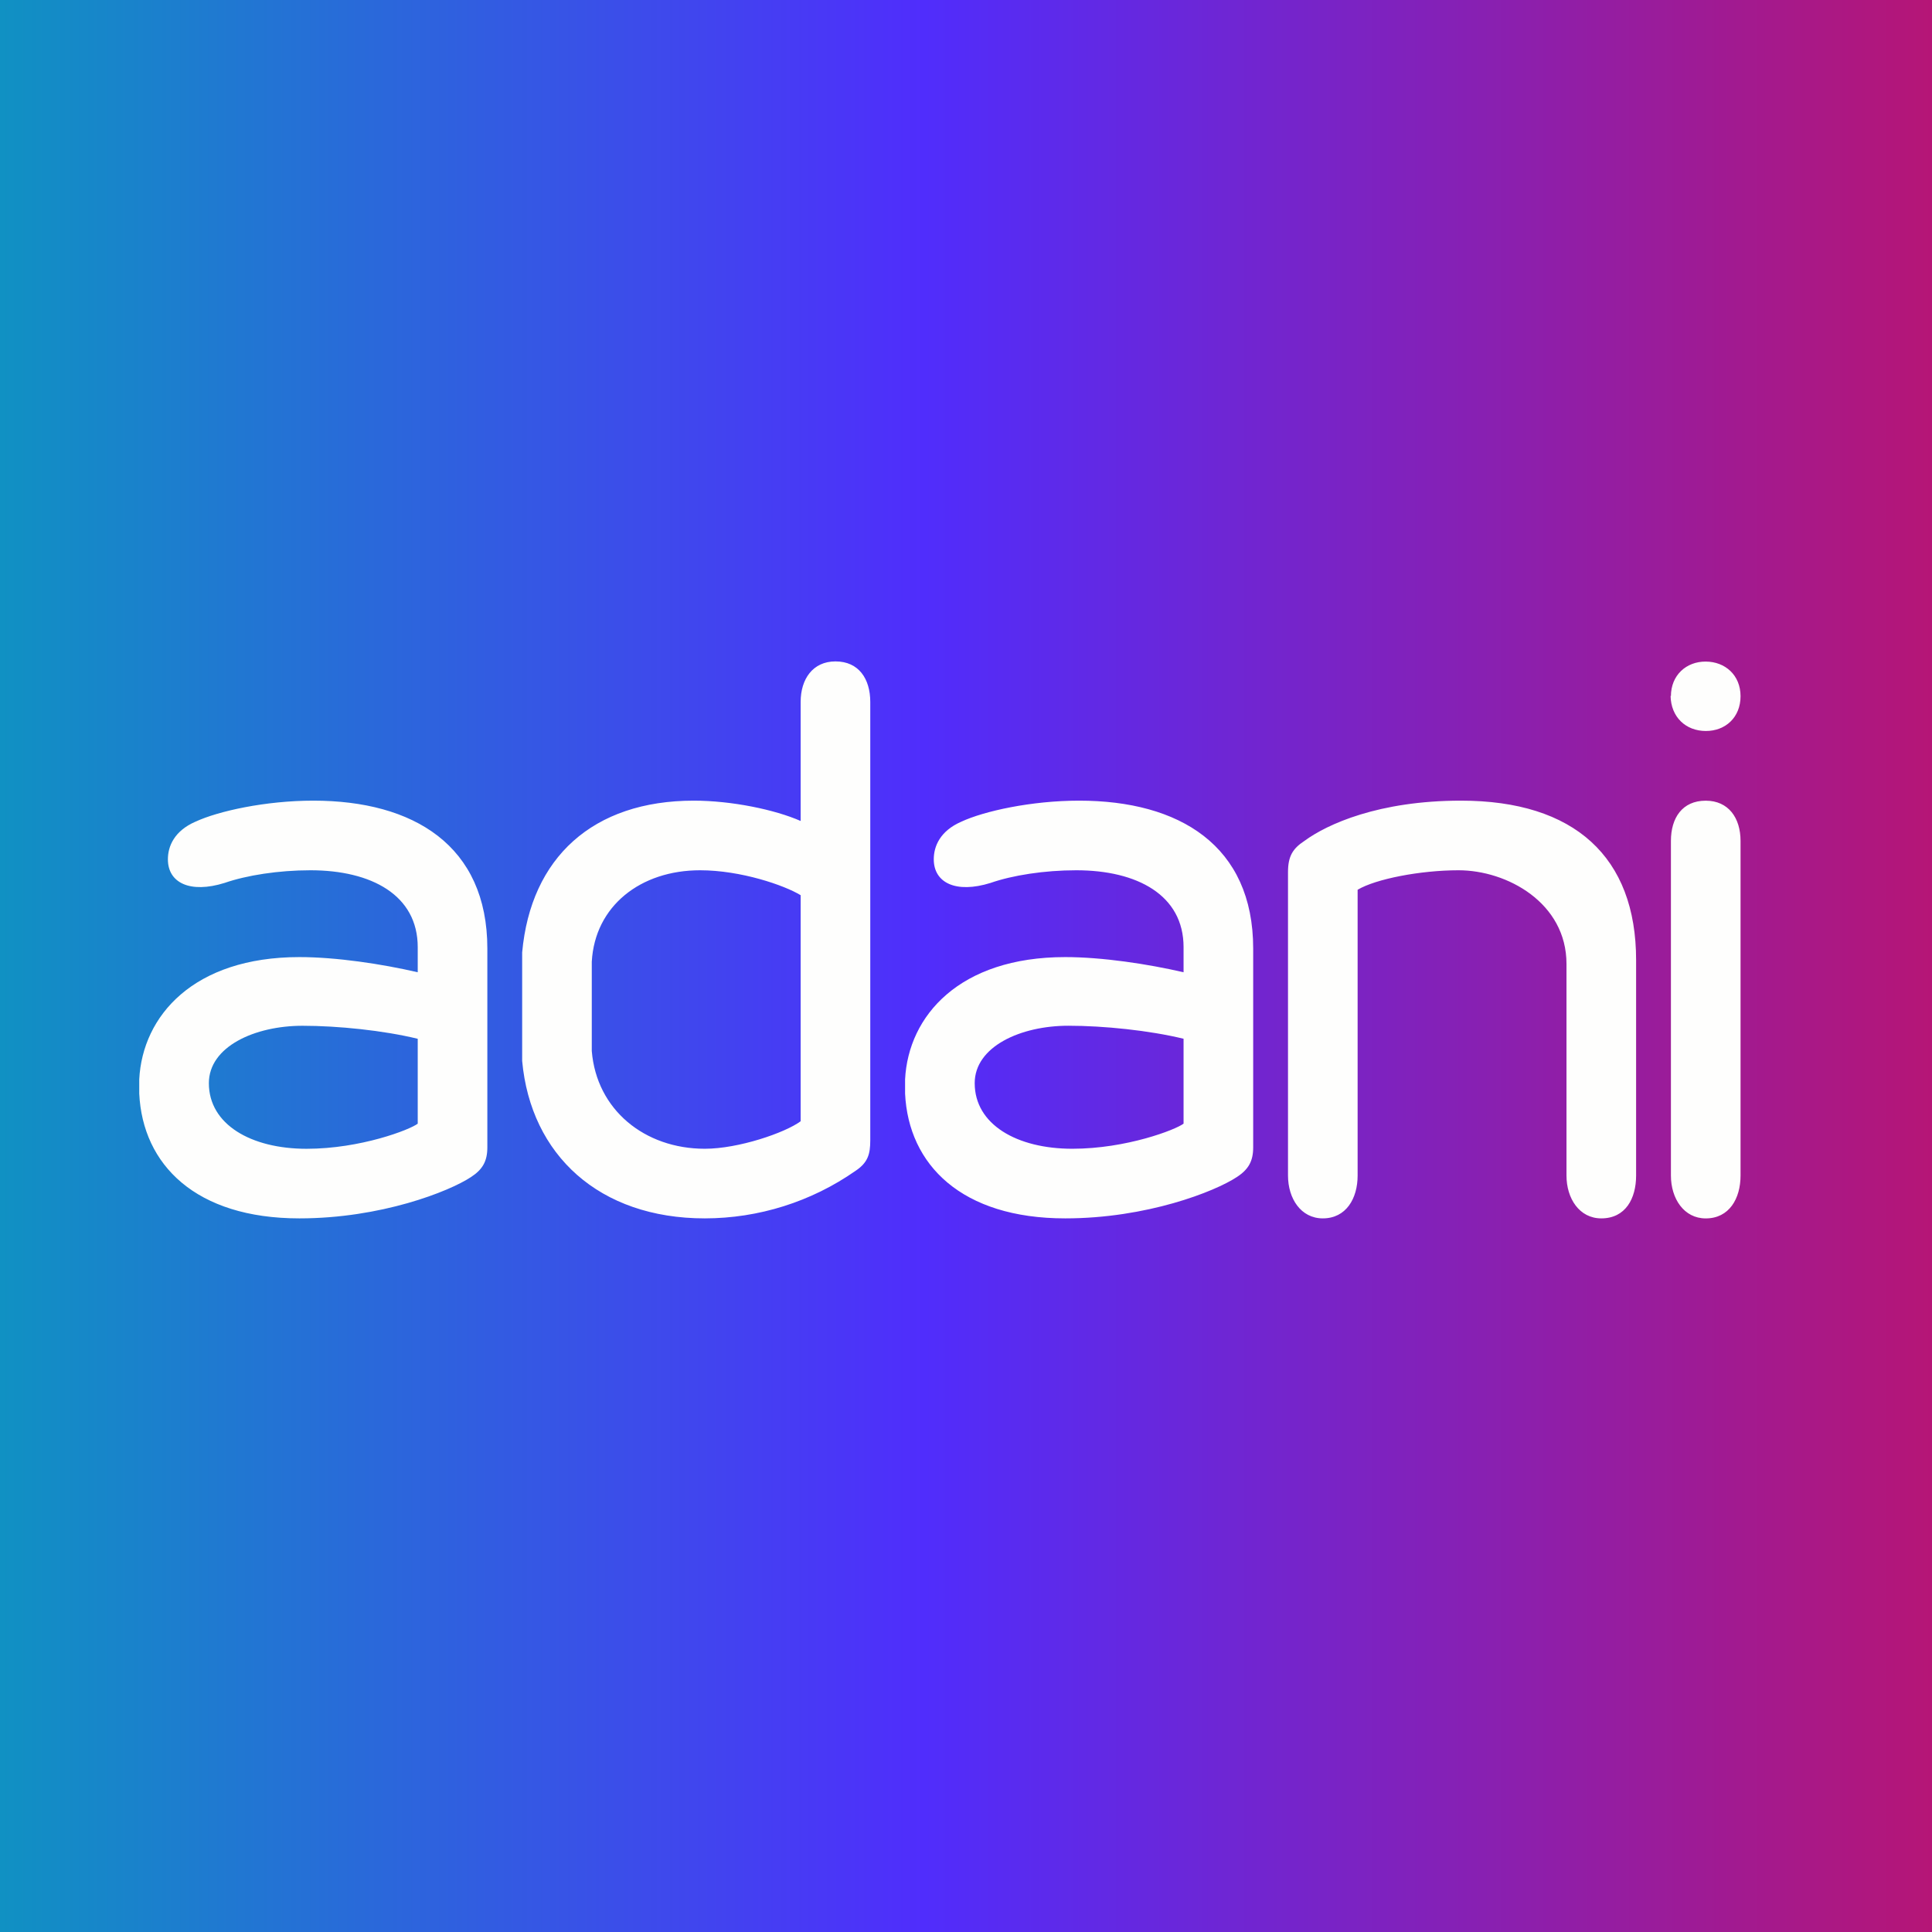
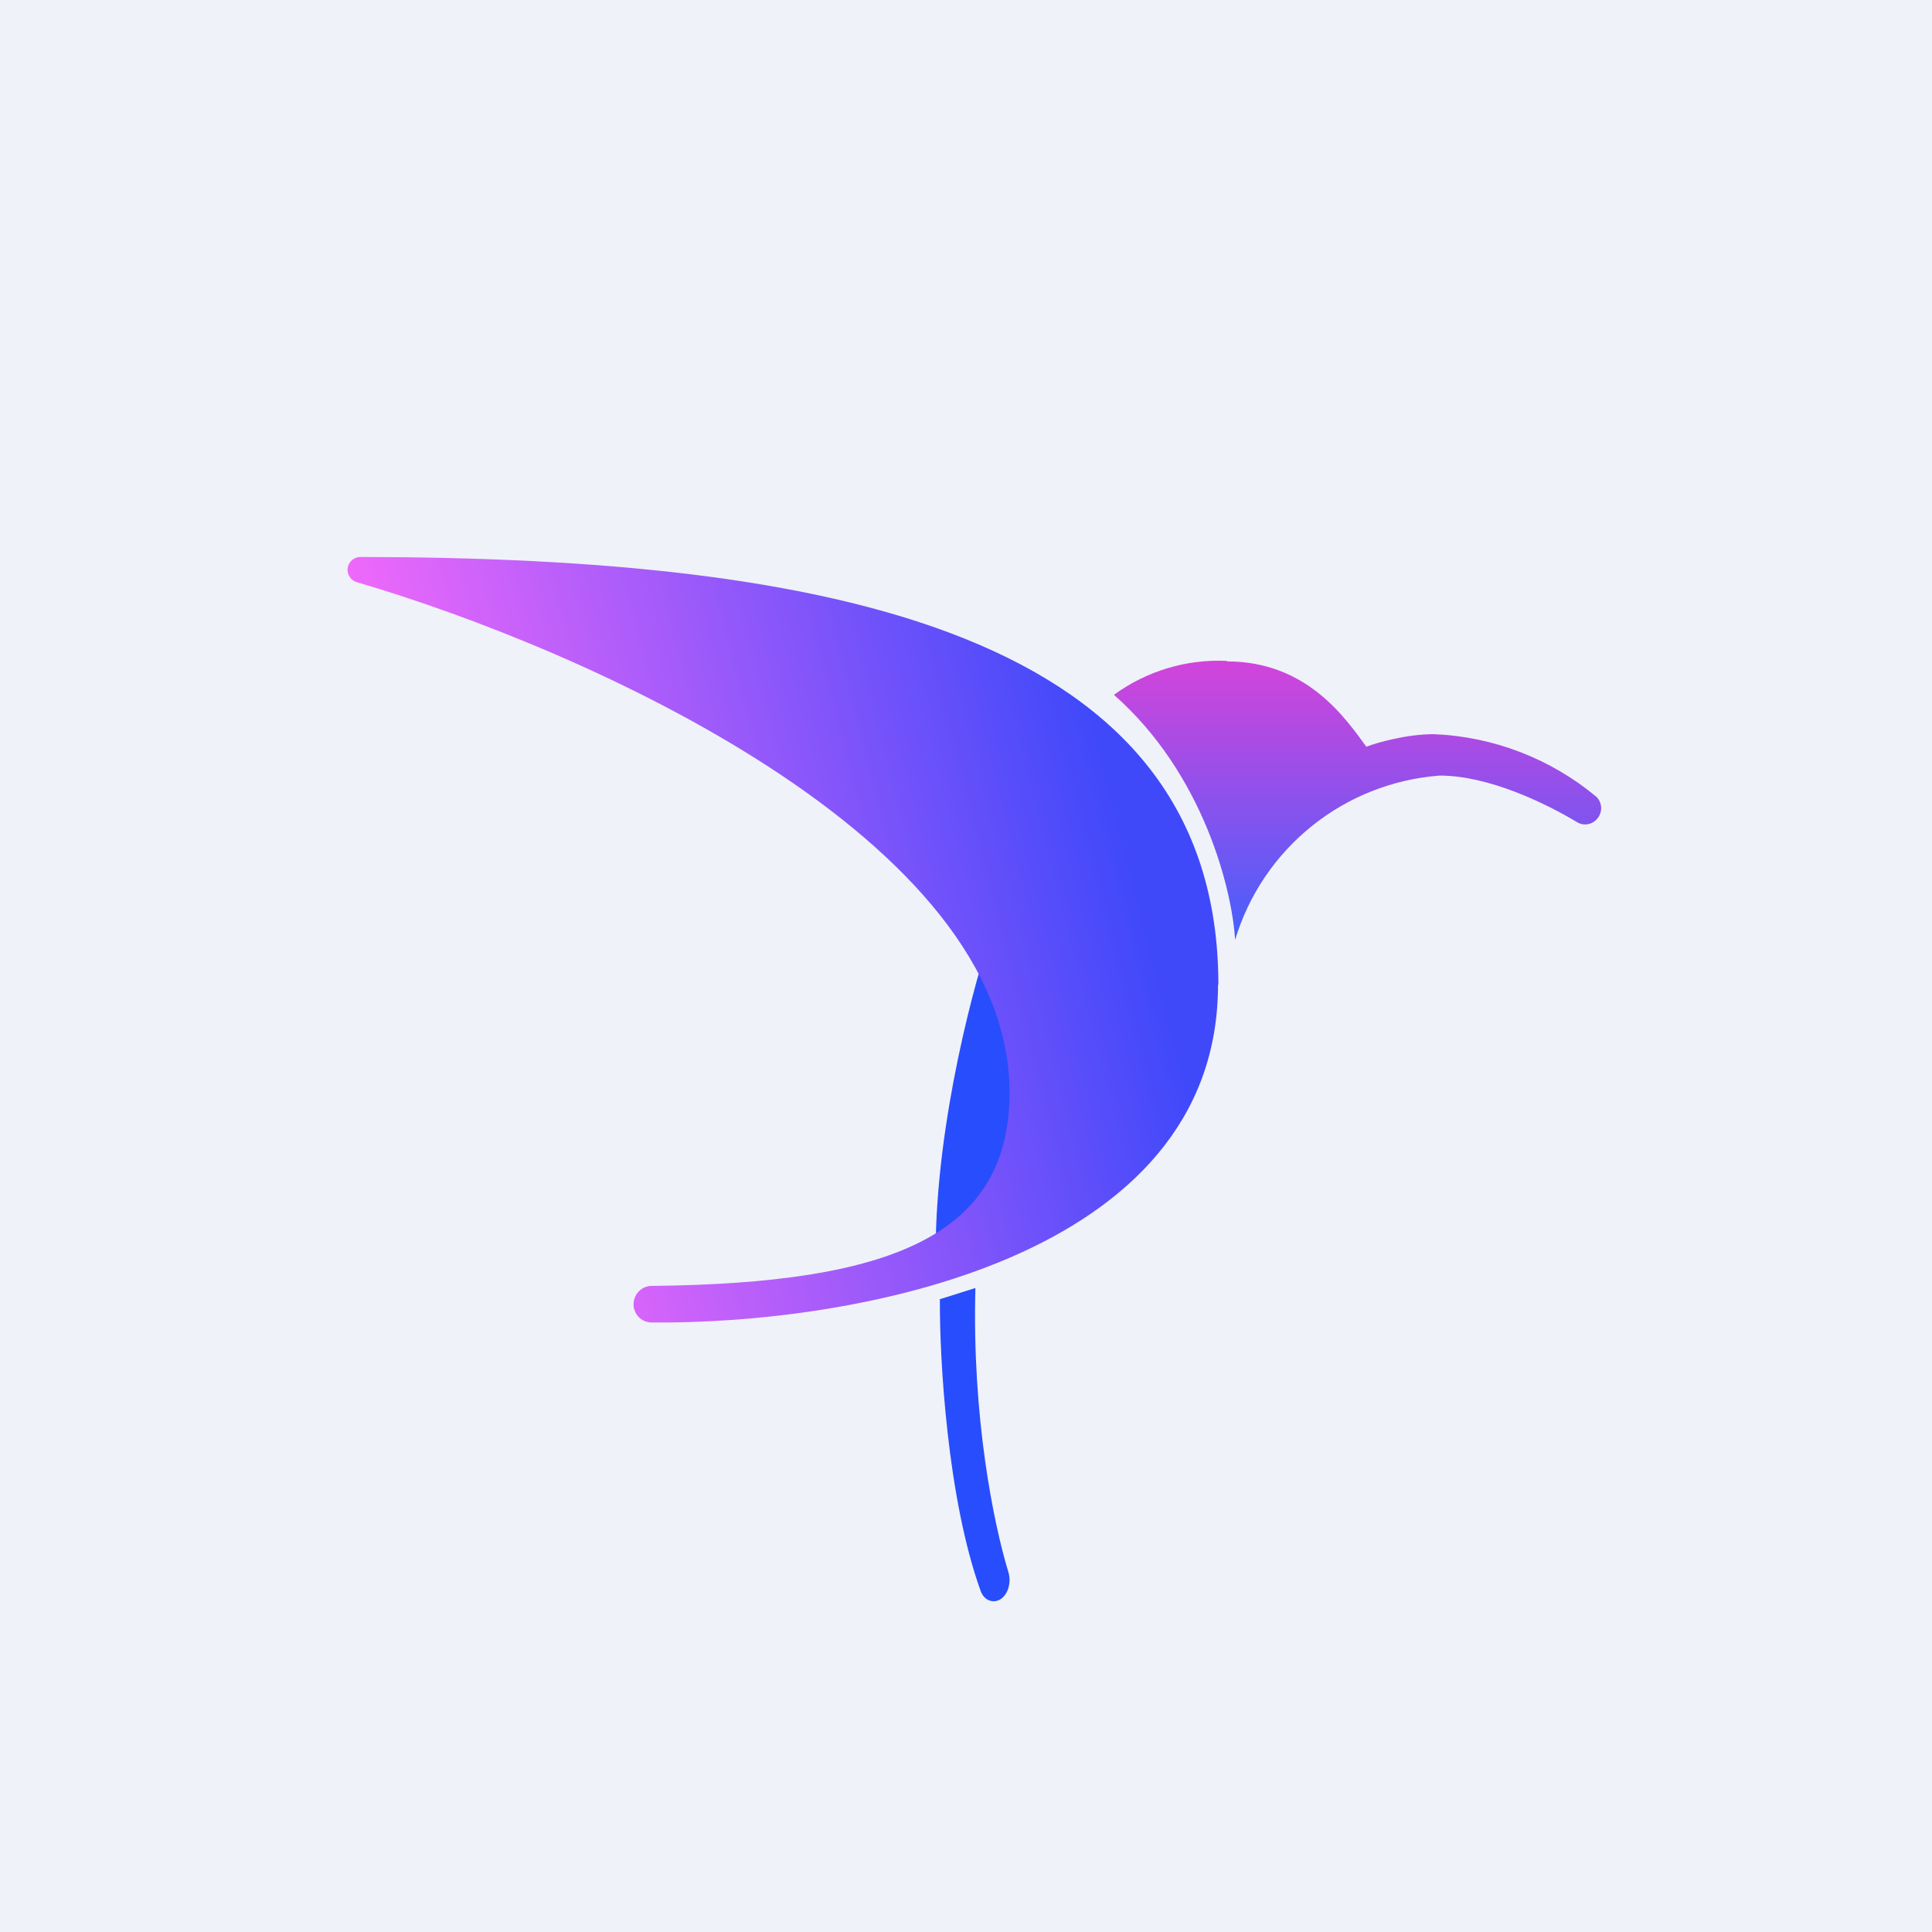
<svg xmlns="http://www.w3.org/2000/svg" viewBox="0 0 55.5 55.5">
-   <path d="M 0,0 H 55.5 V 55.5 H 0 Z" fill="url(#a)" />
-   <path d="M 47.99,19.985 C 48,20.606 48.432,20.997 49,20.999 C 49.568,21.001 50,20.606 50,20 S 49.558,19.007 49,19.005 C 48.442,19.002 48,19.395 48,20 Z M 23,20.164 V 23.584 C 22.259,23.257 21.012,23 19.93,23 C 17.031,23 15.247,24.638 15,27.36 V 30.478 C 15.247,33.178 17.212,35 20.247,35 A 7.57,7.57 0 0,0 24.573,33.637 C 24.933,33.397 25,33.154 25,32.759 V 20.164 C 25,19.507 24.674,19 24,19 C 23.35,19 23,19.507 23,20.164 Z M 17,30.192 V 27.625 C 17.09,26.023 18.404,25 20.11,25 C 21.282,25 22.53,25.43 23,25.716 V 32.21 C 22.553,32.541 21.216,33 20.247,33 C 18.517,33 17.137,31.88 17,30.192 Z M 37.474,24.155 C 37.137,24.376 37,24.596 37,25.055 V 33.769 C 37,34.428 37.369,35 38,35 C 38.67,35 39,34.428 39,33.77 V 25.56 C 39.514,25.252 40.796,25 41.898,25 C 43.294,25 45,25.935 45,27.69 V 33.77 C 45,34.427 45.369,35 46,35 C 46.698,35 47,34.428 47,33.77 V 27.58 C 47,24.617 45.227,23 41.969,23 C 39.608,23 38.125,23.676 37.474,24.155 Z M 5.612,23.605 C 5.008,23.87 4.823,24.309 4.823,24.685 C 4.823,25.365 5.465,25.672 6.453,25.363 C 7.086,25.144 8,25 8.919,25 C 10.67,25 12,25.714 12,27.208 V 27.93 C 10.965,27.69 9.659,27.494 8.6,27.494 C 5.565,27.494 4.094,29.178 4,31.006 V 31.416 C 4.098,33.46 5.624,35 8.6,35 C 10.941,35 12.9,34.23 13.53,33.813 C 13.868,33.593 14,33.353 14,32.958 V 27.251 C 14,24.286 11.878,23 9,23 C 7.631,23 6.267,23.3 5.612,23.606 Z M 6,31.117 C 6,30.063 7.322,29.467 8.69,29.467 C 9.702,29.467 11.012,29.6 12,29.841 V 32.279 C 11.776,32.453 10.357,33.001 8.804,33.001 C 7.208,33 6,32.3 6,31.116 Z M 48,24.156 V 33.77 C 48,34.43 48.373,35.001 49,35.001 C 49.675,35.001 50,34.43 50,33.771 V 24.156 C 50,23.498 49.655,23.001 49,23.001 C 48.325,23.001 48,23.498 48,24.156 Z M 27.612,23.606 C 27.008,23.87 26.824,24.309 26.824,24.684 C 26.824,25.364 27.465,25.672 28.454,25.364 C 29.085,25.144 30,25 30.918,25 C 32.67,25 34,25.714 34,27.208 V 27.93 C 32.965,27.69 31.659,27.494 30.6,27.494 C 27.565,27.494 26.094,29.178 26,31.006 V 31.416 C 26.098,33.46 27.623,35 30.6,35 C 32.941,35 34.9,34.23 35.53,33.813 C 35.868,33.593 36,33.353 36,32.958 V 27.251 C 36,24.286 33.878,23 31,23 C 29.631,23 28.267,23.3 27.612,23.606 Z M 28,31.116 C 28,30.062 29.322,29.466 30.69,29.466 C 31.702,29.466 33.012,29.599 34,29.84 V 32.278 C 33.776,32.452 32.357,33 30.804,33 C 29.208,33 28,32.3 28,31.116 Z" fill="rgb(254, 254, 253)" />
+   <path d="M 0,0 H 55.5 V 55.5 H 0 Z" fill="rgb(239, 242, 248)" />
+   <path d="M 26.99,37.325 L 28.02,37 C 27.92,40.7 28.54,43.76 28.97,45.17 C 29.05,45.44 28.97,45.77 28.77,45.92 C 28.56,46.08 28.27,45.99 28.17,45.7 C 27.21,43.04 26.99,39.02 27,37.34 Z M 26.89,36.64 C 26.75,32.95 27.86,28.66 28.42,26.97 C 29.25,28.22 30.89,30.79 30.89,31.02 C 30.89,31.3 31,33.22 30.89,33.44 C 30.79,33.66 27.38,36.64 26.89,36.64 Z" fill="rgb(40, 77, 253)" />
+   <path d="M 35.24,18.985 A 5.1,5.1 0 0,0 32,19.96 C 34.6,22.25 35.4,25.61 35.48,27 A 6.66,6.66 0 0,1 41.36,22.28 C 42.76,22.28 44.39,23.07 45.29,23.61 C 45.49,23.74 45.75,23.69 45.89,23.51 A 0.46,0.46 0 0,0 45.86,22.89 A 7.8,7.8 0 0,0 41.19,21.09 C 40.41,21.09 39.57,21.33 39.25,21.45 C 38.65,20.63 37.54,19 35.25,19 Z" fill="url(#a)" />
+   <path d="M 34.99,28.275 C 35,36.21 24.45,38.05 18.7,37.99 A 0.52,0.52 0 0,1 18.2,37.47 C 18.2,37.18 18.43,36.94 18.72,36.94 C 25.67,36.87 29,35.46 29,31.38 C 29,24.09 16.88,18.67 10.27,16.73 A 0.37,0.37 0 0,1 10.37,16 C 23.8,16.02 35,18.15 35,28.29 Z" fill="url(#b)" />
  <defs>
-     <linearGradient id="a" x2="56" y1="28" y2="28" gradientUnits="userSpaceOnUse">
-       <stop stop-color="rgb(16, 145, 195)" offset="0" />
-       <stop stop-color="rgb(80, 45, 252)" offset=".474" />
-       <stop stop-color="rgb(183, 21, 116)" offset="1" />
+     <linearGradient id="a" x1="39" x2="39" y1="19" y2="27" gradientUnits="userSpaceOnUse">
+       <stop stop-color="rgb(210, 68, 219)" offset="0" />
+       <stop stop-color="rgb(69, 95, 252)" offset="1" />
+     </linearGradient>
+     <linearGradient id="b" x1="35" x2="13.87" y1="27" y2="32.4" gradientUnits="userSpaceOnUse">
+       <stop stop-color="rgb(64, 73, 250)" offset=".09" />
+       <stop stop-color="rgb(241, 105, 250)" offset="1" />
    </linearGradient>
  </defs>
</svg>
